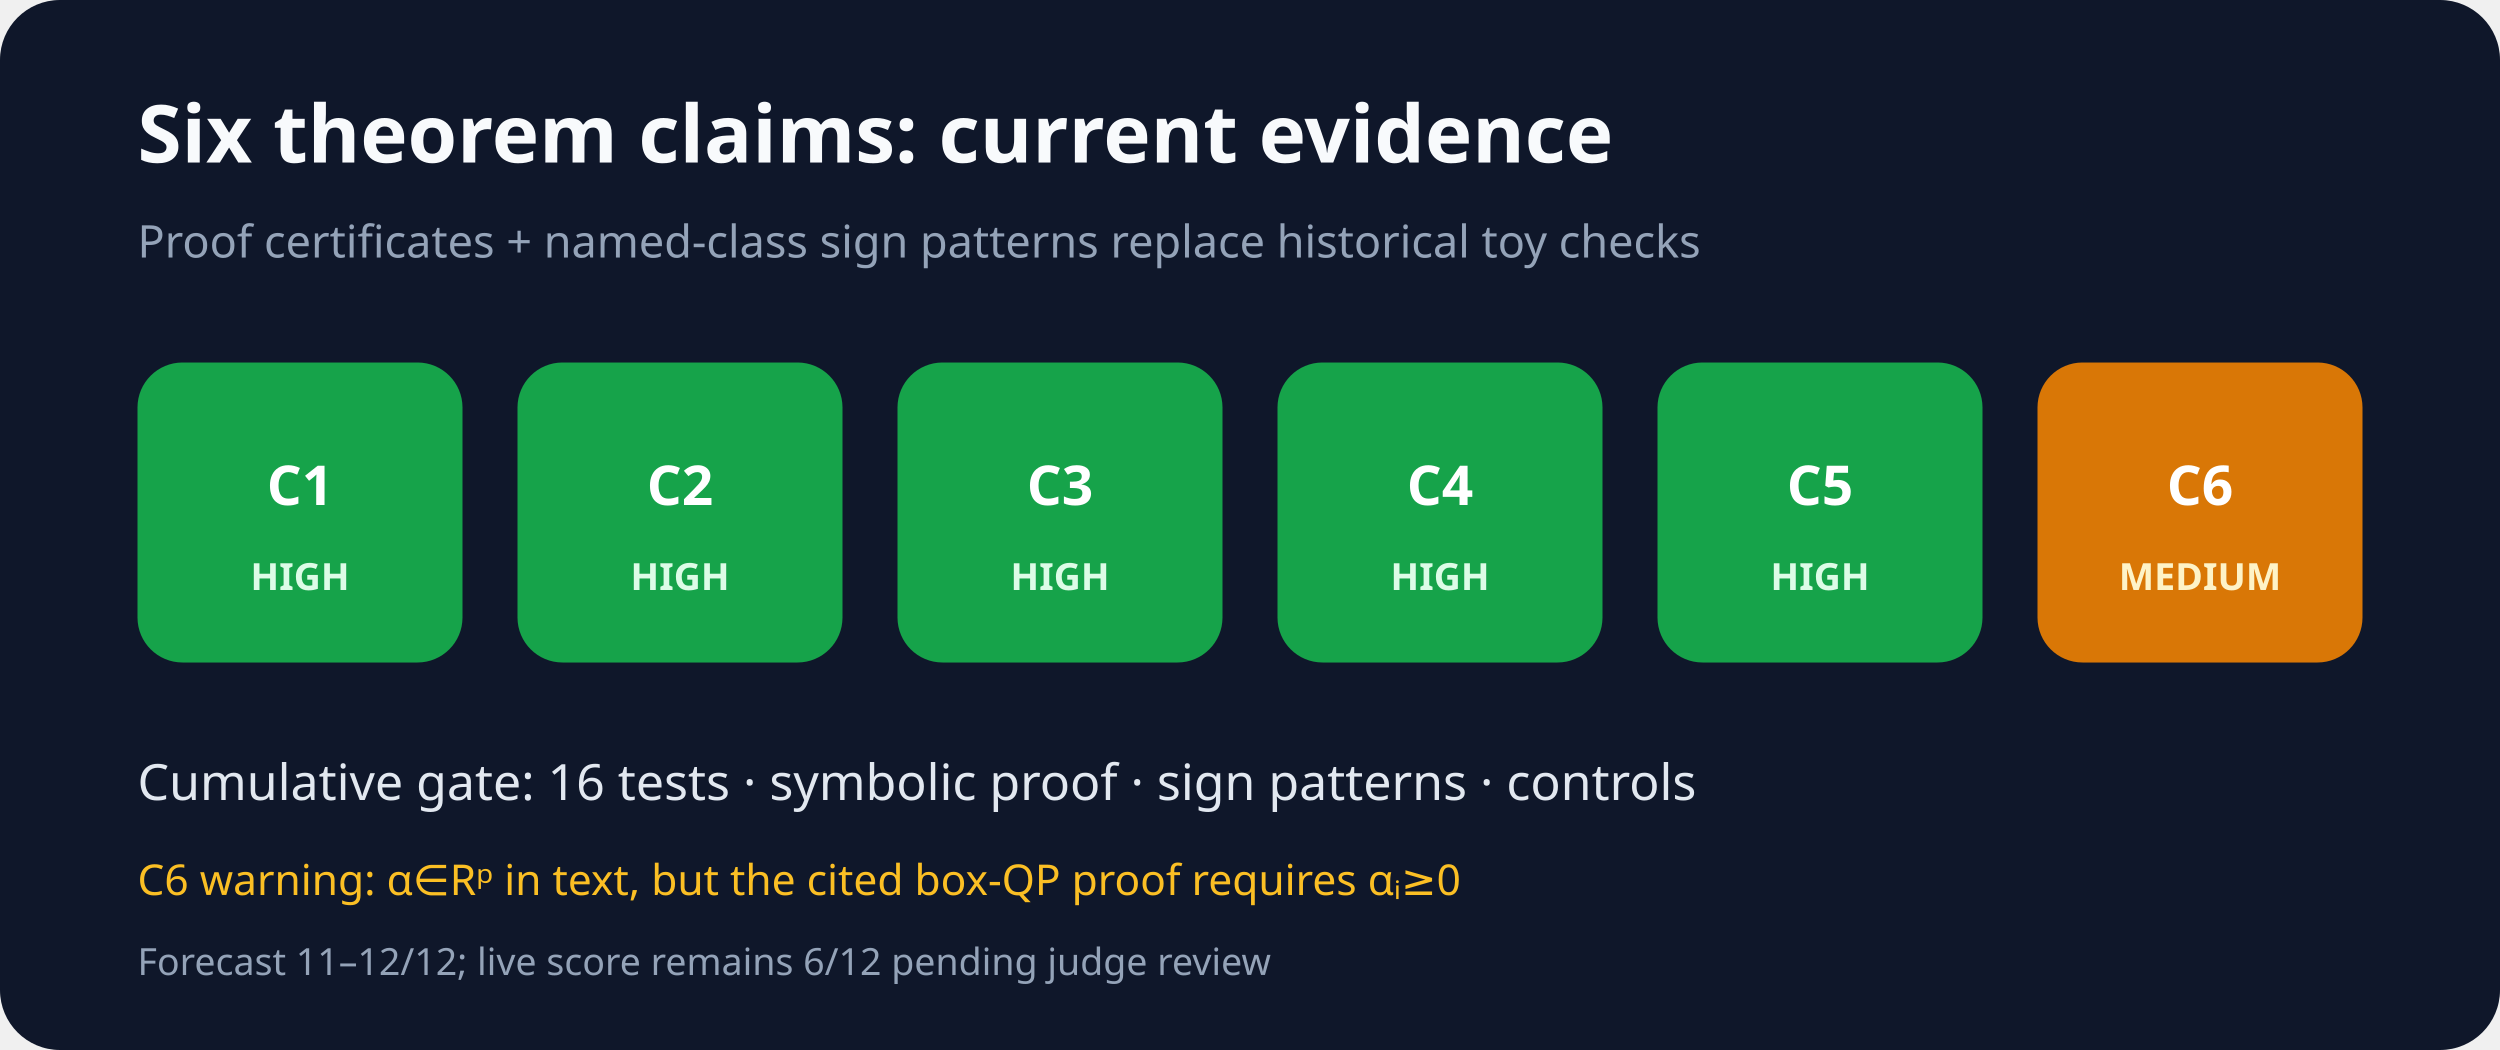
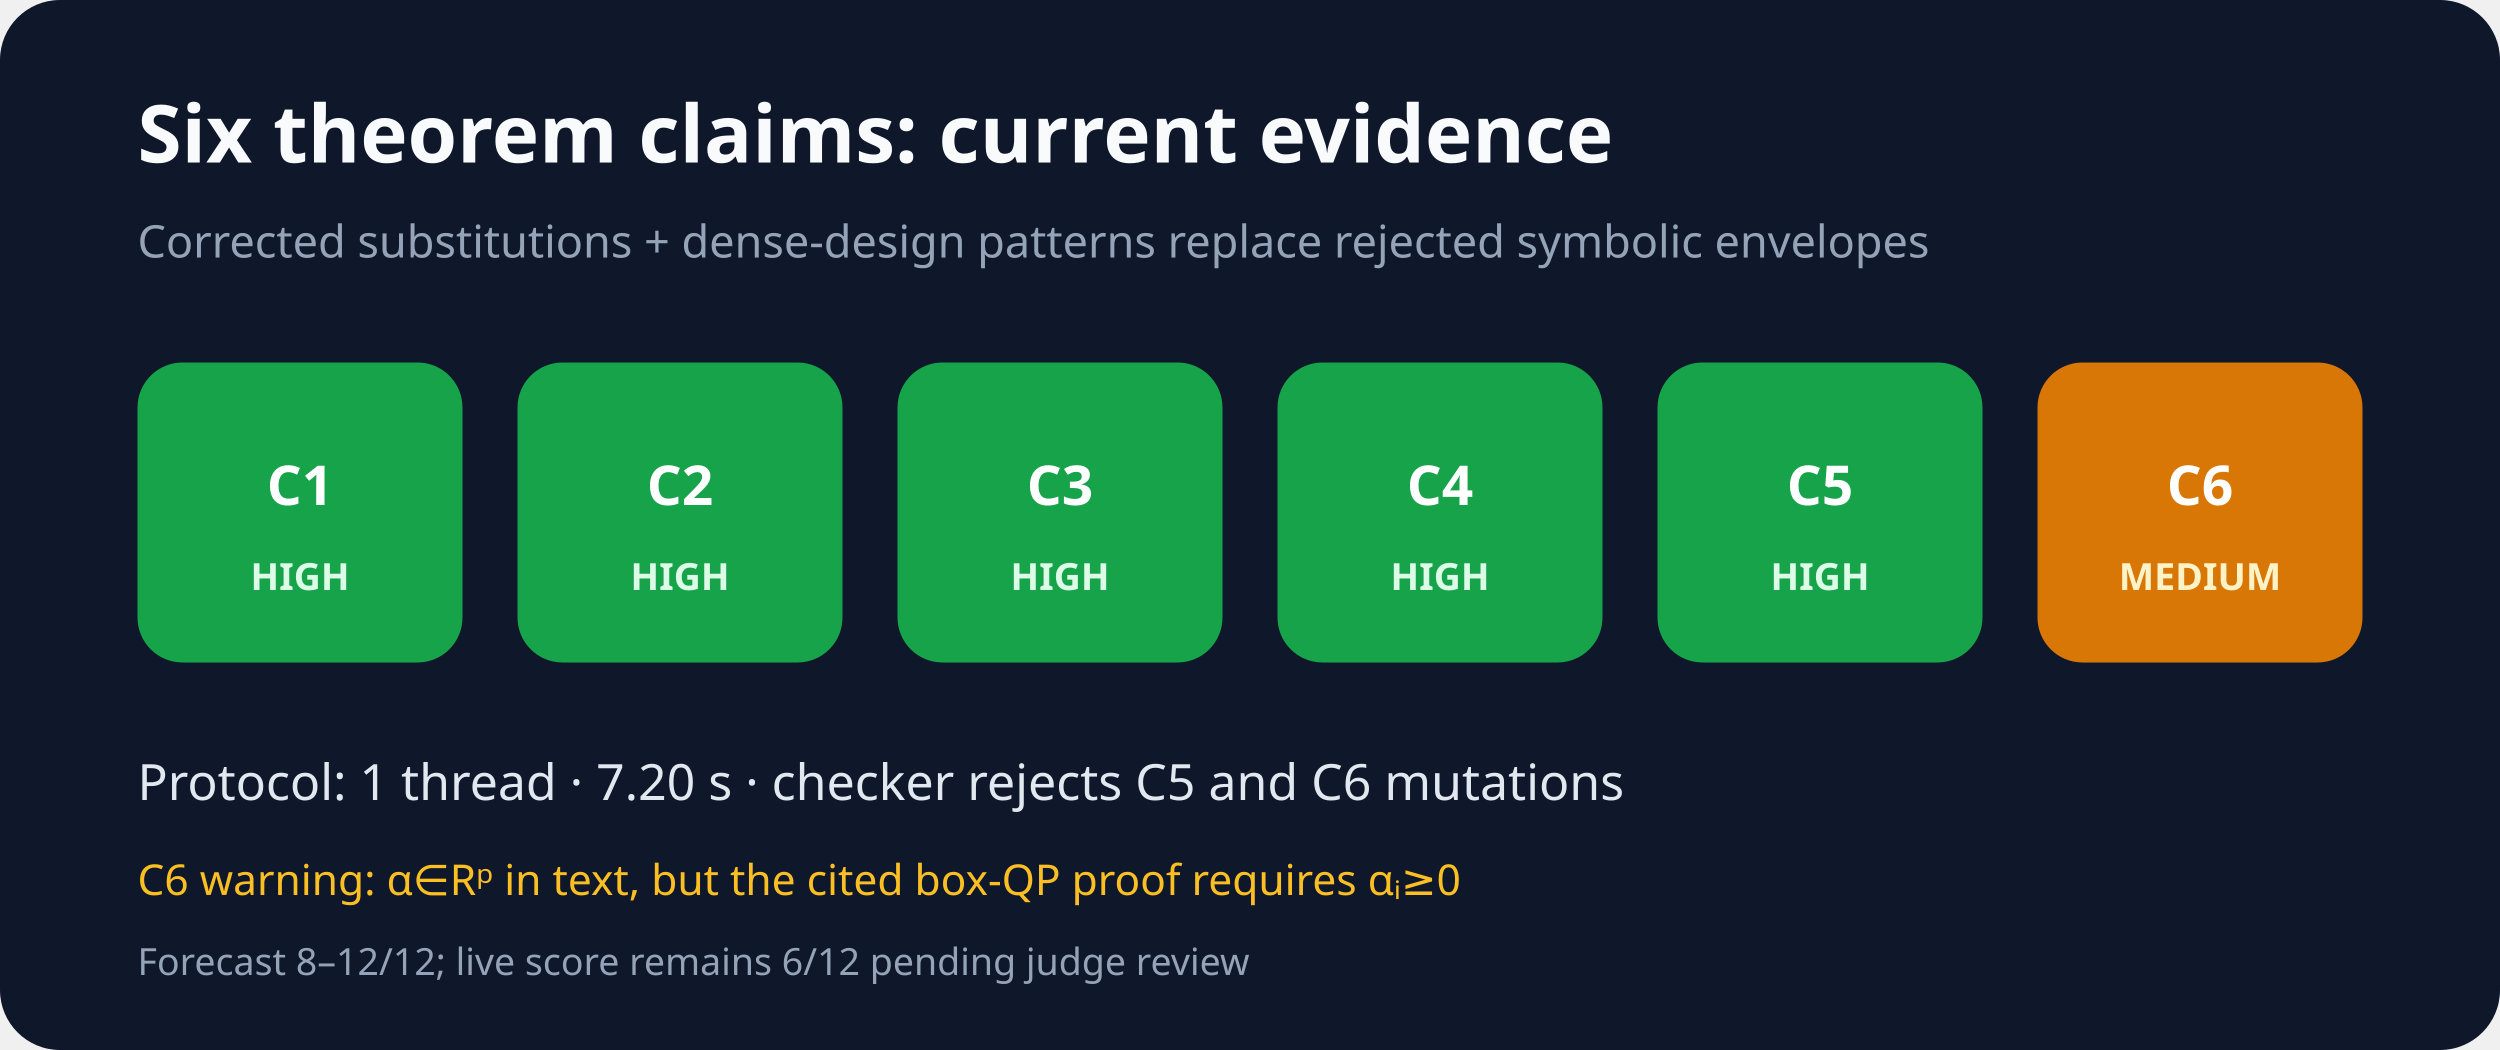
<svg xmlns="http://www.w3.org/2000/svg" width="1000" height="420" viewBox="0 0 1000 420" role="img" aria-labelledby="t d">
  <rect width="1000" height="420" rx="24" fill="#0f172a" />
  <text x="55" y="65" fill="#f8fafc" font-family="system-ui" font-size="32" font-weight="700">Six theorem claims: current evidence</text>
-   <text x="55" y="103" fill="#94a3b8" font-family="system-ui" font-size="18">Proof certificates + named-class sign patterns replace historical toy checks</text>
+   <text x="55" y="103" fill="#94a3b8" font-family="system-ui" font-size="18">Corrected substitutions + dense-design patterns replace rejected symbolic envelopes</text>
  <g font-family="system-ui" font-size="22" font-weight="700" text-anchor="middle">
    <rect x="55" y="145" width="130" height="120" rx="18" fill="#16a34a" />
    <text x="120" y="202" fill="white">C1</text>
    <text x="120" y="236" fill="#dcfce7" font-size="15">HIGH</text>
    <rect x="207" y="145" width="130" height="120" rx="18" fill="#16a34a" />
    <text x="272" y="202" fill="white">C2</text>
    <text x="272" y="236" fill="#dcfce7" font-size="15">HIGH</text>
    <rect x="359" y="145" width="130" height="120" rx="18" fill="#16a34a" />
    <text x="424" y="202" fill="white">C3</text>
    <text x="424" y="236" fill="#dcfce7" font-size="15">HIGH</text>
    <rect x="511" y="145" width="130" height="120" rx="18" fill="#16a34a" />
    <text x="576" y="202" fill="white">C4</text>
    <text x="576" y="236" fill="#dcfce7" font-size="15">HIGH</text>
    <rect x="663" y="145" width="130" height="120" rx="18" fill="#16a34a" />
    <text x="728" y="202" fill="white">C5</text>
    <text x="728" y="236" fill="#dcfce7" font-size="15">HIGH</text>
    <rect x="815" y="145" width="130" height="120" rx="18" fill="#d97706" />
    <text x="880" y="202" fill="white">C6</text>
    <text x="880" y="236" fill="#fef3c7" font-size="15">MEDIUM</text>
  </g>
-   <text x="55" y="320" fill="#e2e8f0" font-family="system-ui" font-size="20">Cumulative gate: 16 tests · symbolic proof · sign patterns · controls</text>
+   <text x="55" y="320" fill="#e2e8f0" font-family="system-ui" font-size="20">Protocol: 1 thread · 7.20 s · checker rejects C5 and C6 mutations</text>
  <text x="55" y="358" fill="#fbbf24" font-family="system-ui" font-size="17">C6 warning: α∈Rᵖ in text, but the cited box-QP proof requires αᵢ≥0</text>
-   <text x="55" y="390" fill="#94a3b8" font-family="system-ui" font-size="15">Forecast 11–12/12; live score remains 6/12 pending judge review</text>
+   <text x="55" y="390" fill="#94a3b8" font-family="system-ui" font-size="15">Forecast 8–12/12; live score remains 6/12 pending judge review</text>
</svg>
